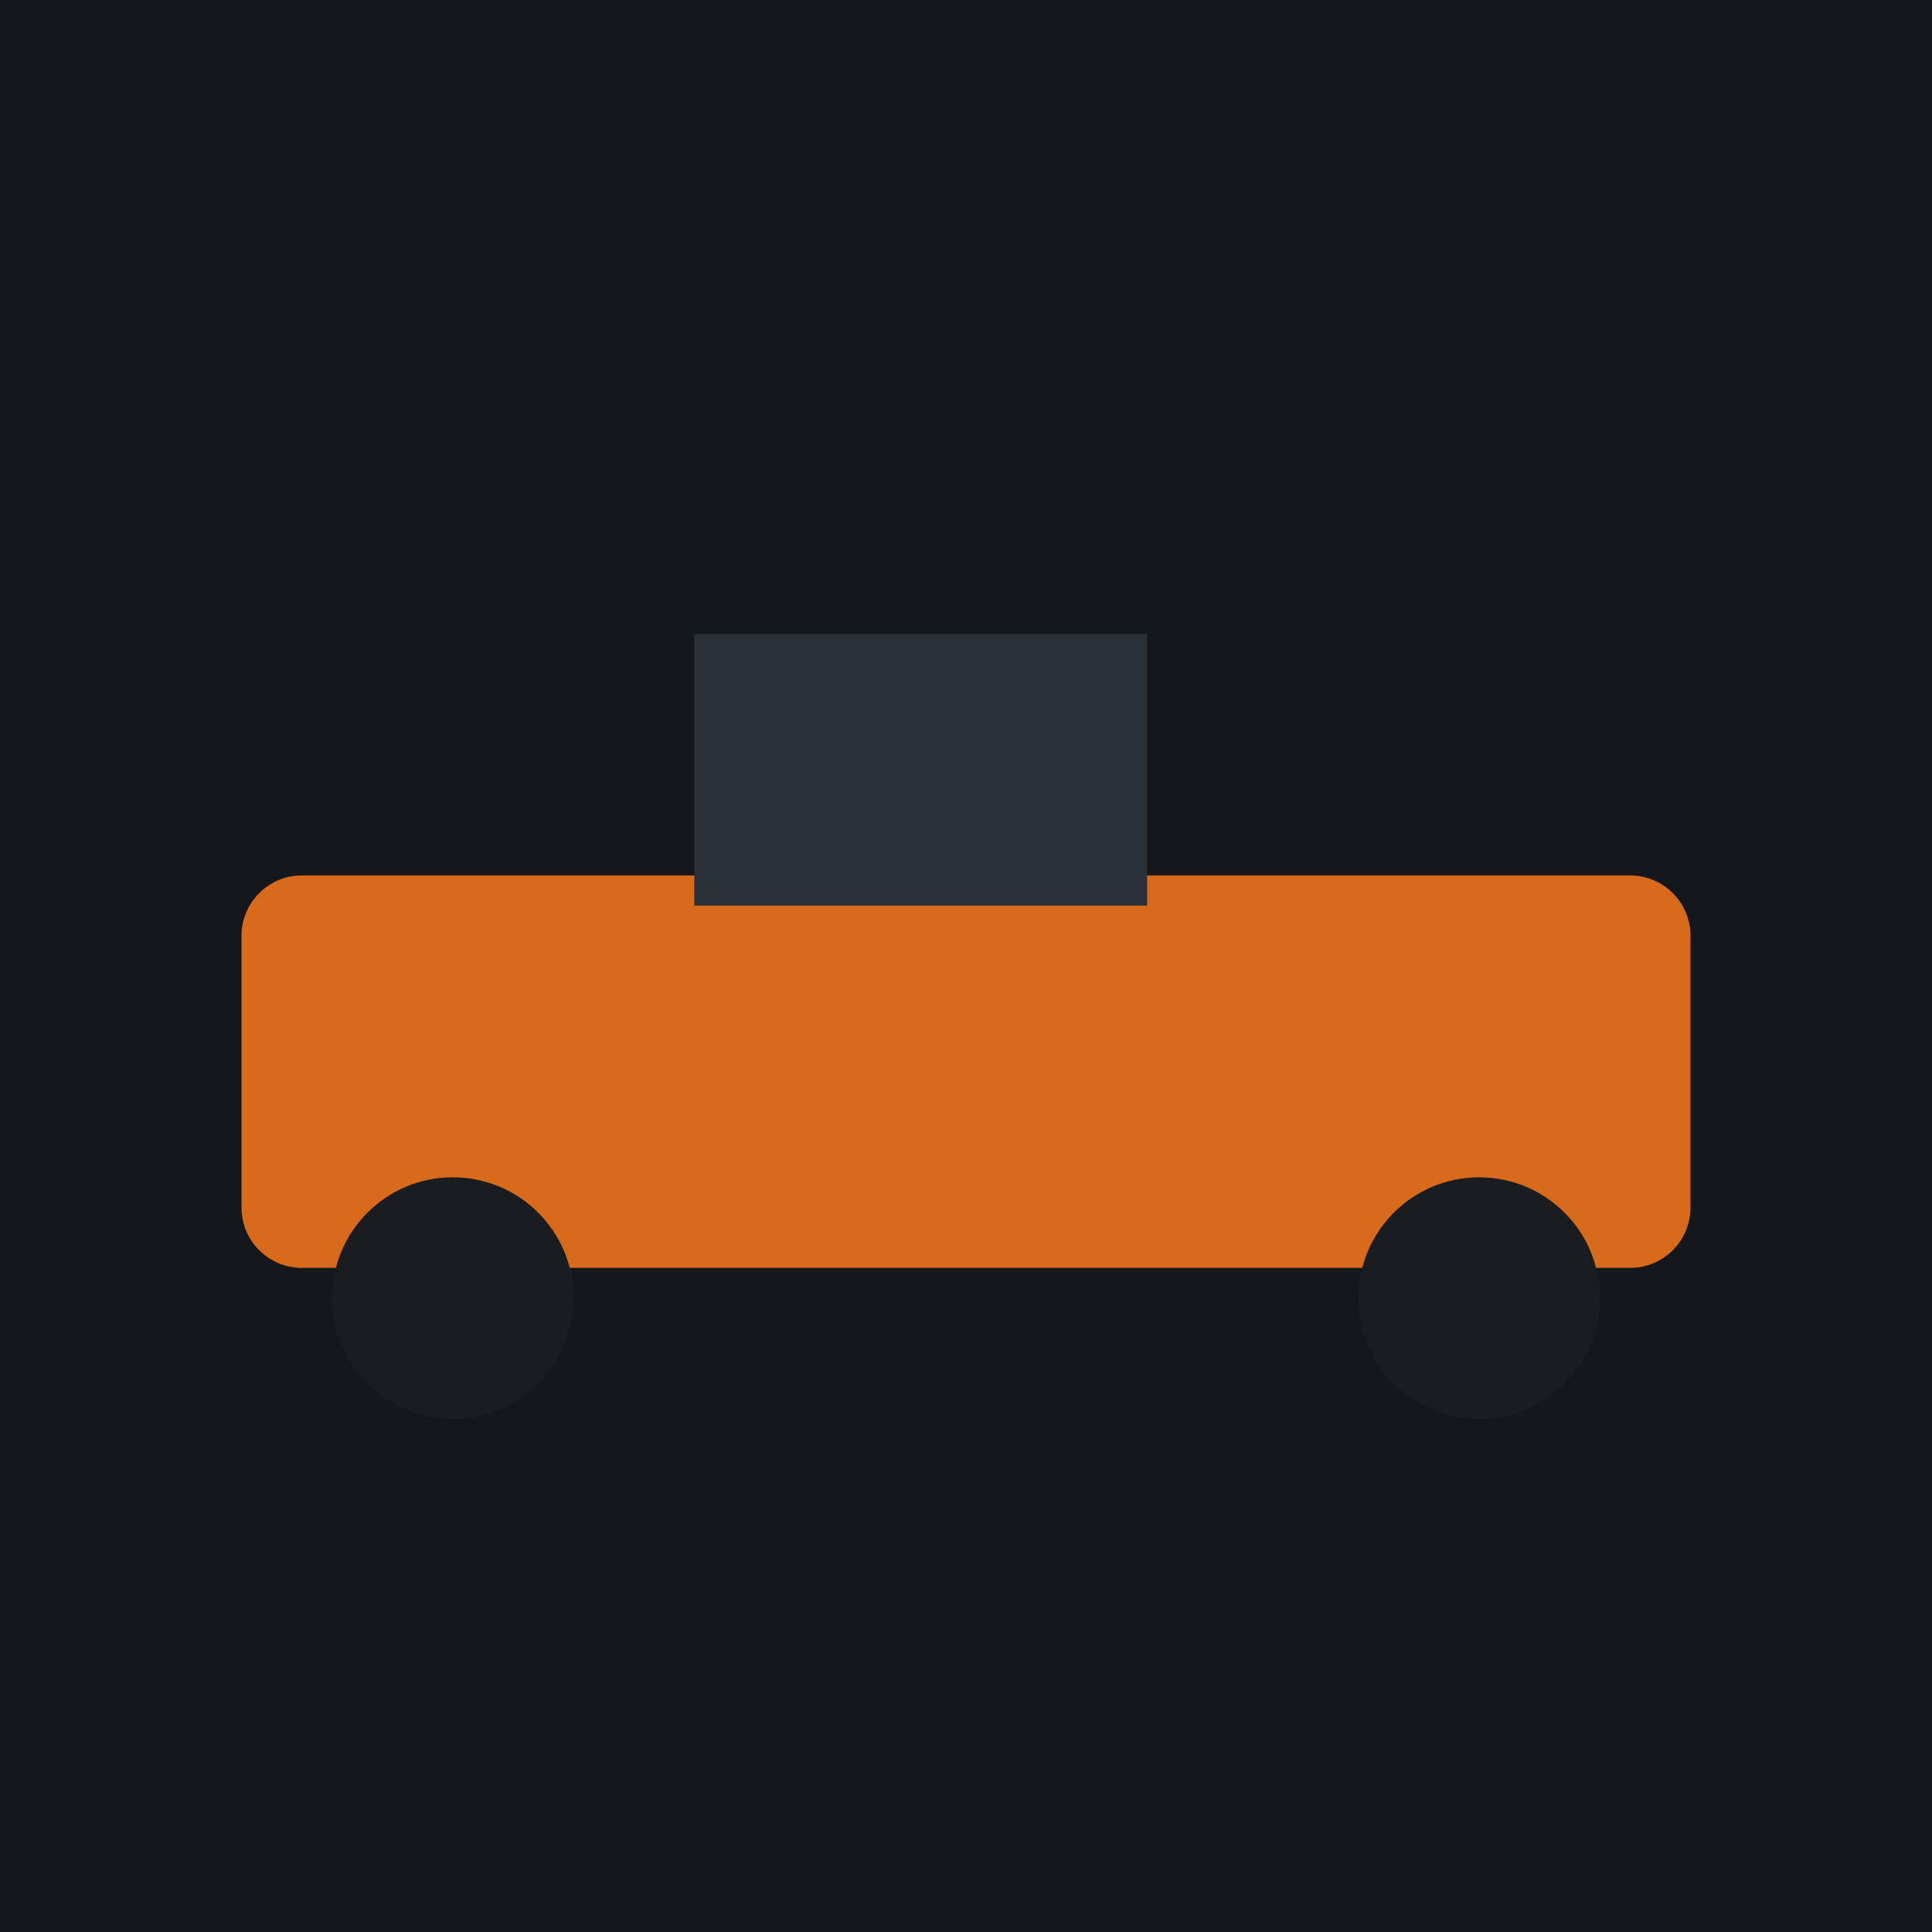
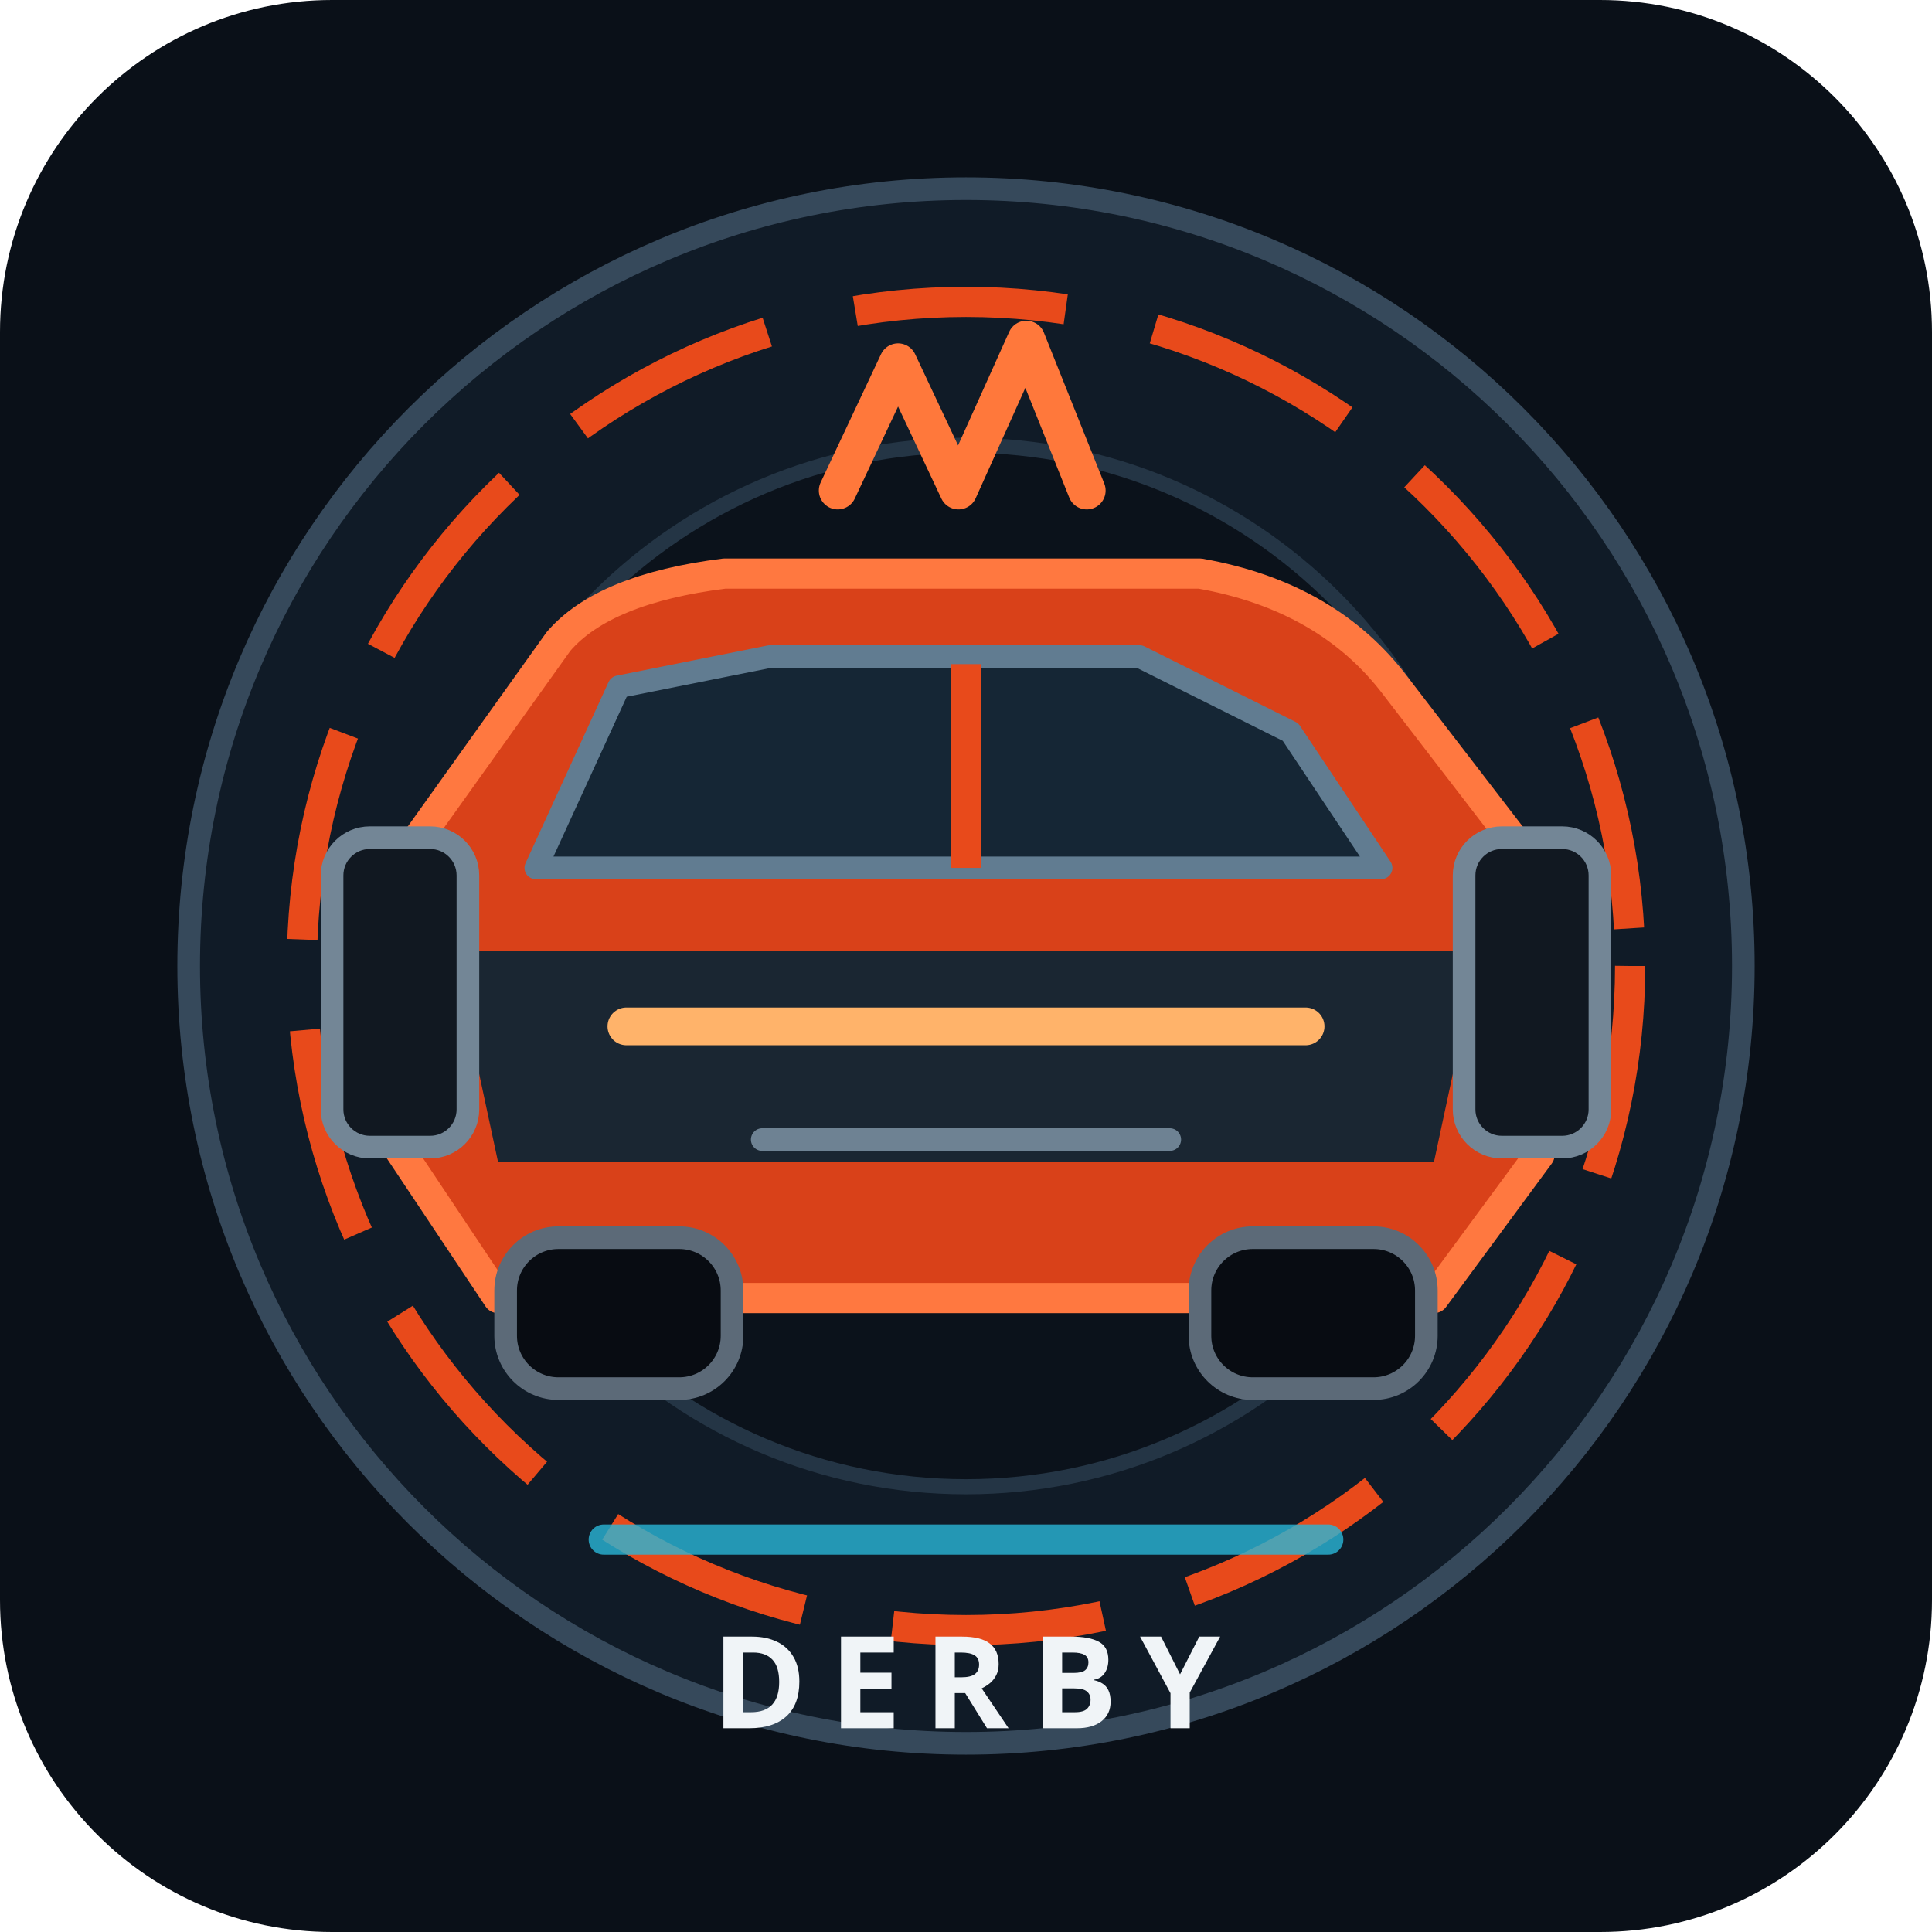
- <svg xmlns="http://www.w3.org/2000/svg" width="128" height="128" viewBox="0 0 128 128">
-   <rect width="128" height="128" fill="#14171c" />
-   <rect x="16" y="58" width="96" height="26" rx="4" fill="#d86a1c" />
-   <rect x="46" y="42" width="30" height="18" fill="#2a3038" />
-   <rect x="22" y="78" width="16" height="16" rx="8" fill="#1a1c1f" />
-   <rect x="90" y="78" width="16" height="16" rx="8" fill="#1a1c1f" />
+ <svg xmlns="http://www.w3.org/2000/svg" width="256" height="256" viewBox="0 0 256 256">
+   <rect width="256" height="256" rx="44" fill="#0a1018" />
+   <circle cx="128" cy="128" r="103" fill="#101b27" stroke="#36495b" stroke-width="3" />
+   <circle cx="128" cy="128" r="88" fill="none" stroke="#e84a1b" stroke-width="4" stroke-dasharray="28 12" />
+   <circle cx="128" cy="128" r="69" fill="#0b121b" stroke="#243545" stroke-width="2" />
+   <path d="M54 113 L74 85 Q80 78 96 76 L159 76 Q176 79 185 91 L205 117 L204 153 L190 172 L66 172 L52 151 Z" fill="#d94119" stroke="#ff7840" stroke-width="4" stroke-linejoin="round" />
+   <path d="M82 91 L102 87 L151 87 L171 97 L183 115 L71 115 Z" fill="#152635" stroke="#617c91" stroke-width="3" stroke-linejoin="round" />
+   <path d="M128 88 L128 115" stroke="#e84a1b" stroke-width="4" />
+   <path d="M60 126 L196 126 L190 154 L66 154 Z" fill="#1a2632" />
+   <path d="M83 136 L173 136" stroke="#ffb36a" stroke-width="5" stroke-linecap="round" />
+   <path d="M101 151 L155 151" stroke="#6e8293" stroke-width="3" stroke-linecap="round" />
+   <rect x="44" y="111" width="18" height="41" rx="5" fill="#111821" stroke="#738696" stroke-width="3" />
+   <rect x="194" y="111" width="18" height="41" rx="5" fill="#111821" stroke="#738696" stroke-width="3" />
+   <rect x="67" y="164" width="30" height="20" rx="7" fill="#080c12" stroke="#5c6a78" stroke-width="3" />
+   <rect x="159" y="164" width="30" height="20" rx="7" fill="#080c12" stroke="#5c6a78" stroke-width="3" />
+   <path d="M111 65 L119 48 L127 65 L136 45 L144 65" fill="none" stroke="#ff783b" stroke-width="5" stroke-linecap="round" stroke-linejoin="round" />
+   <path d="M80 204 L176 204" stroke="#29b7d7" stroke-width="4" stroke-linecap="round" opacity="0.8" />
+   <text x="128" y="229" font-family="sans-serif" font-size="17" font-weight="800" letter-spacing="3" text-anchor="middle" fill="#f0f4f7">DERBY</text>
</svg>
